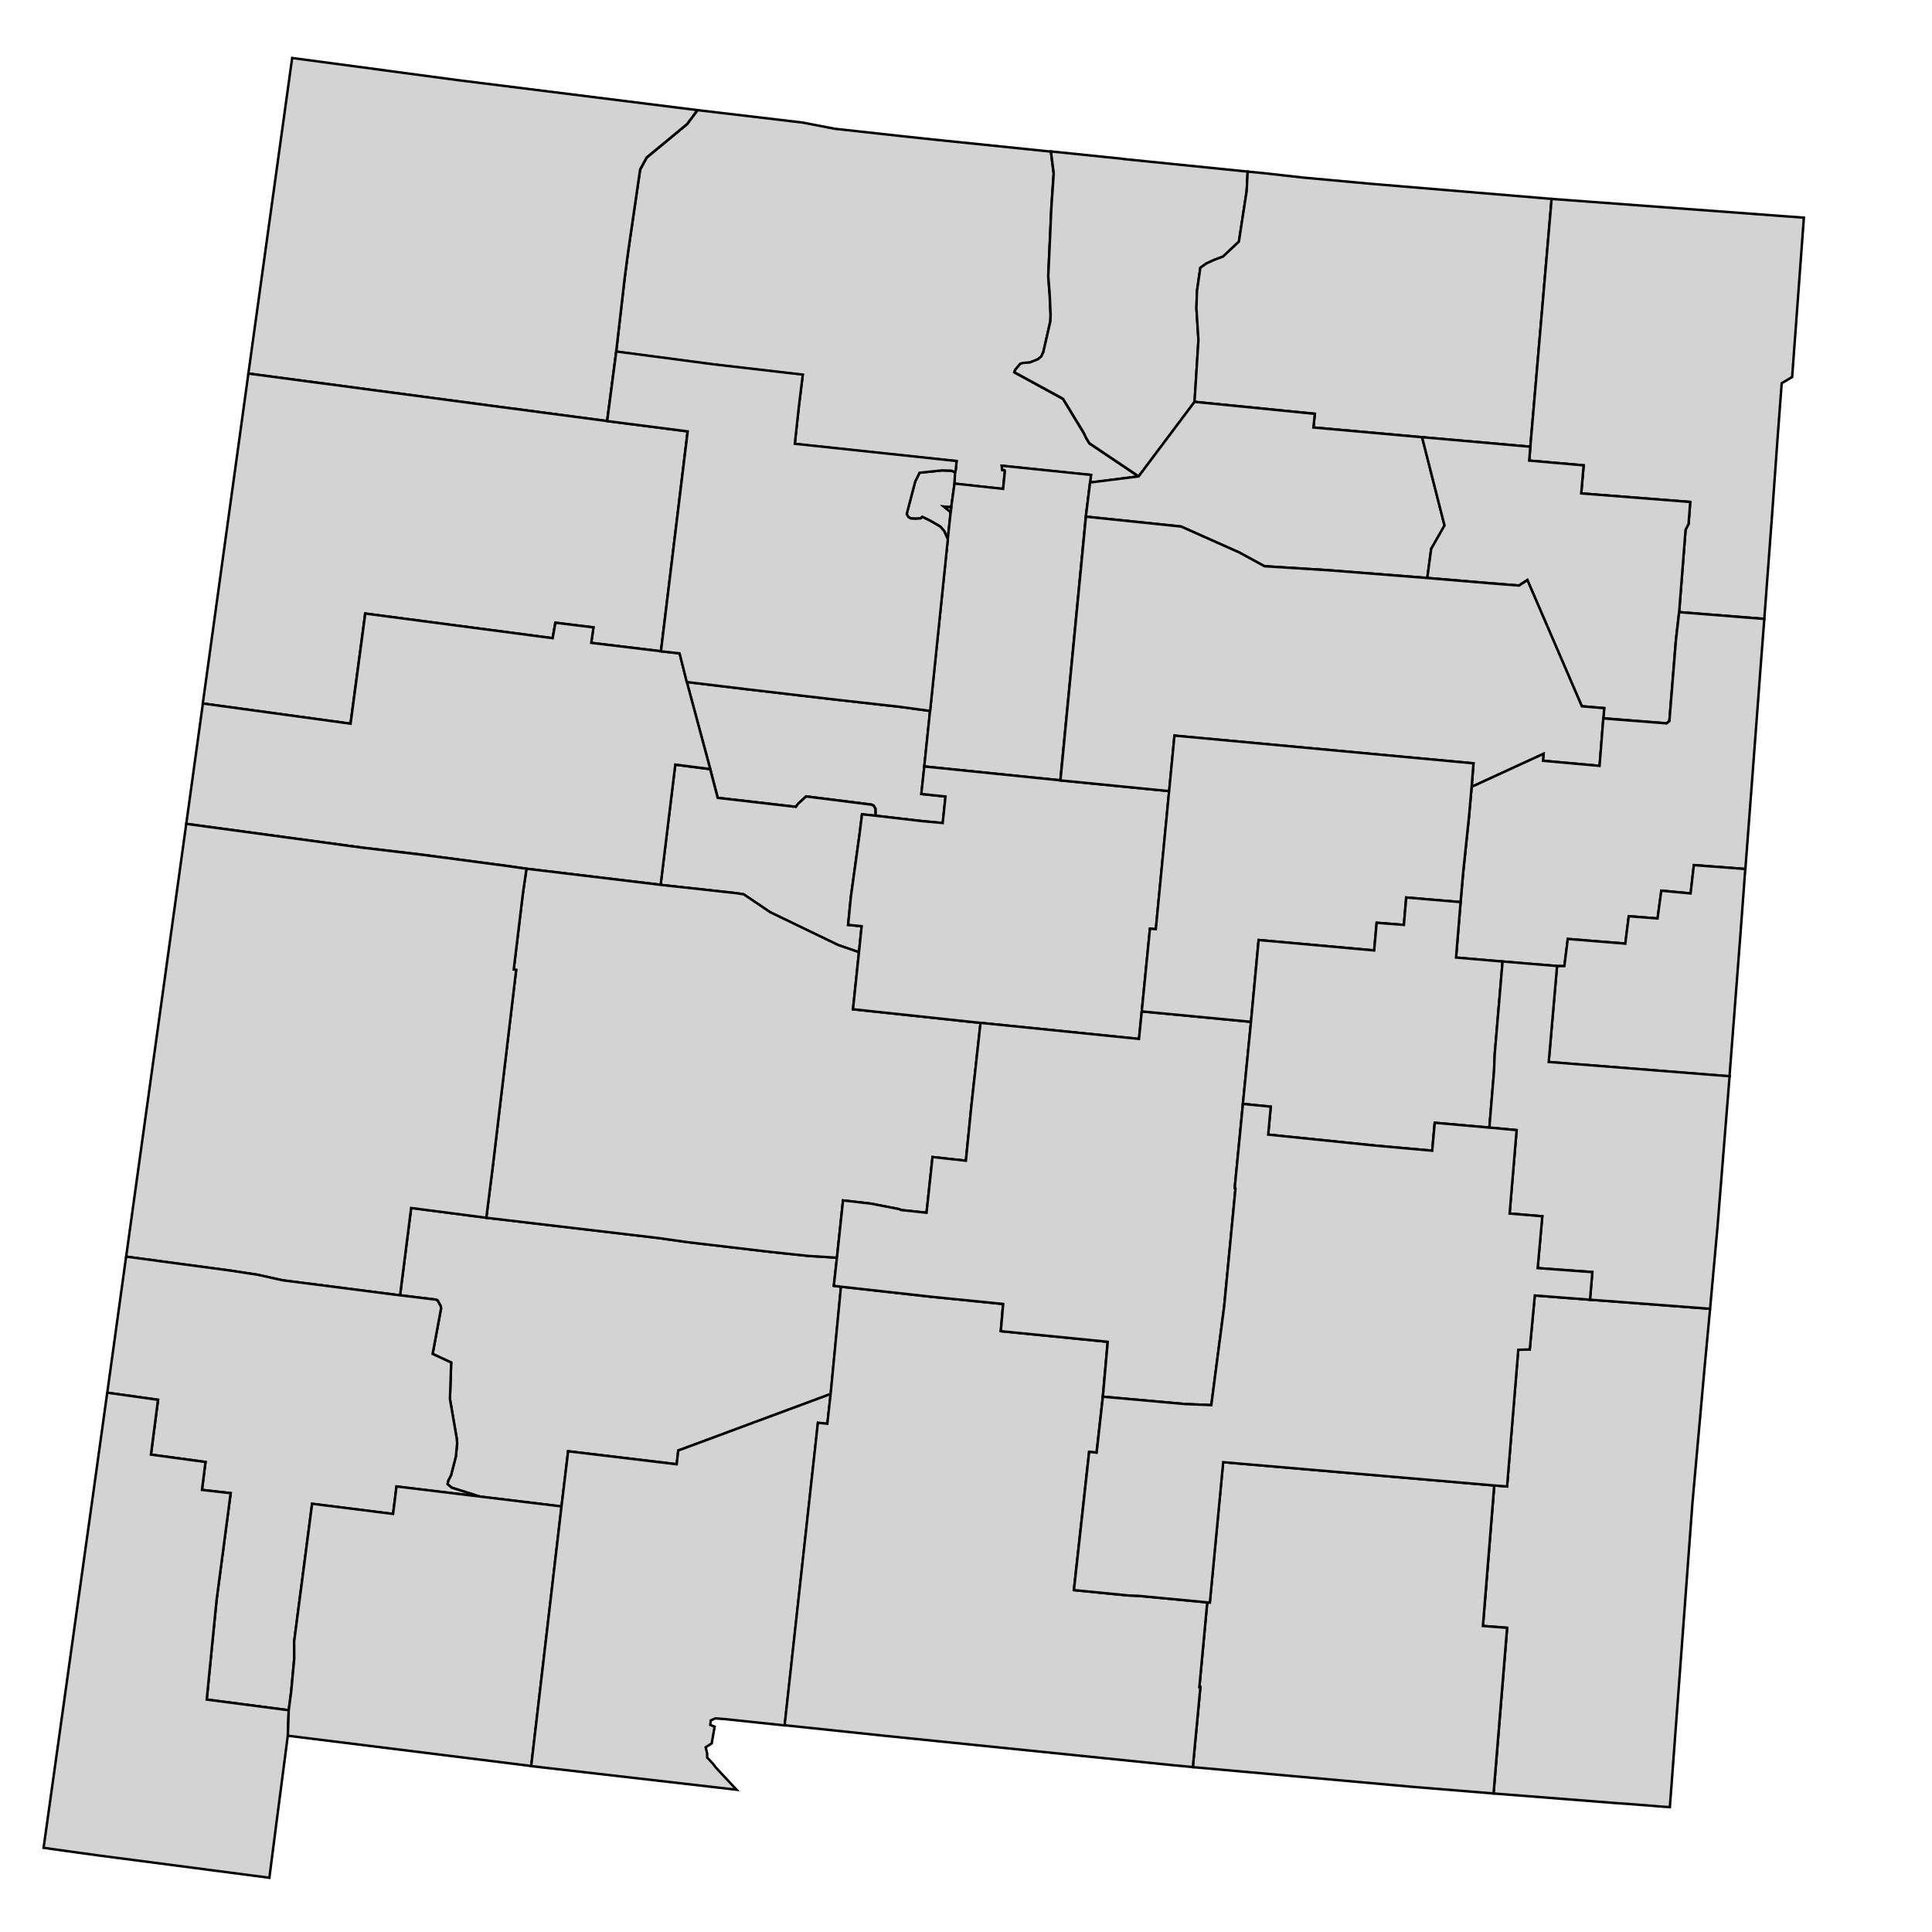
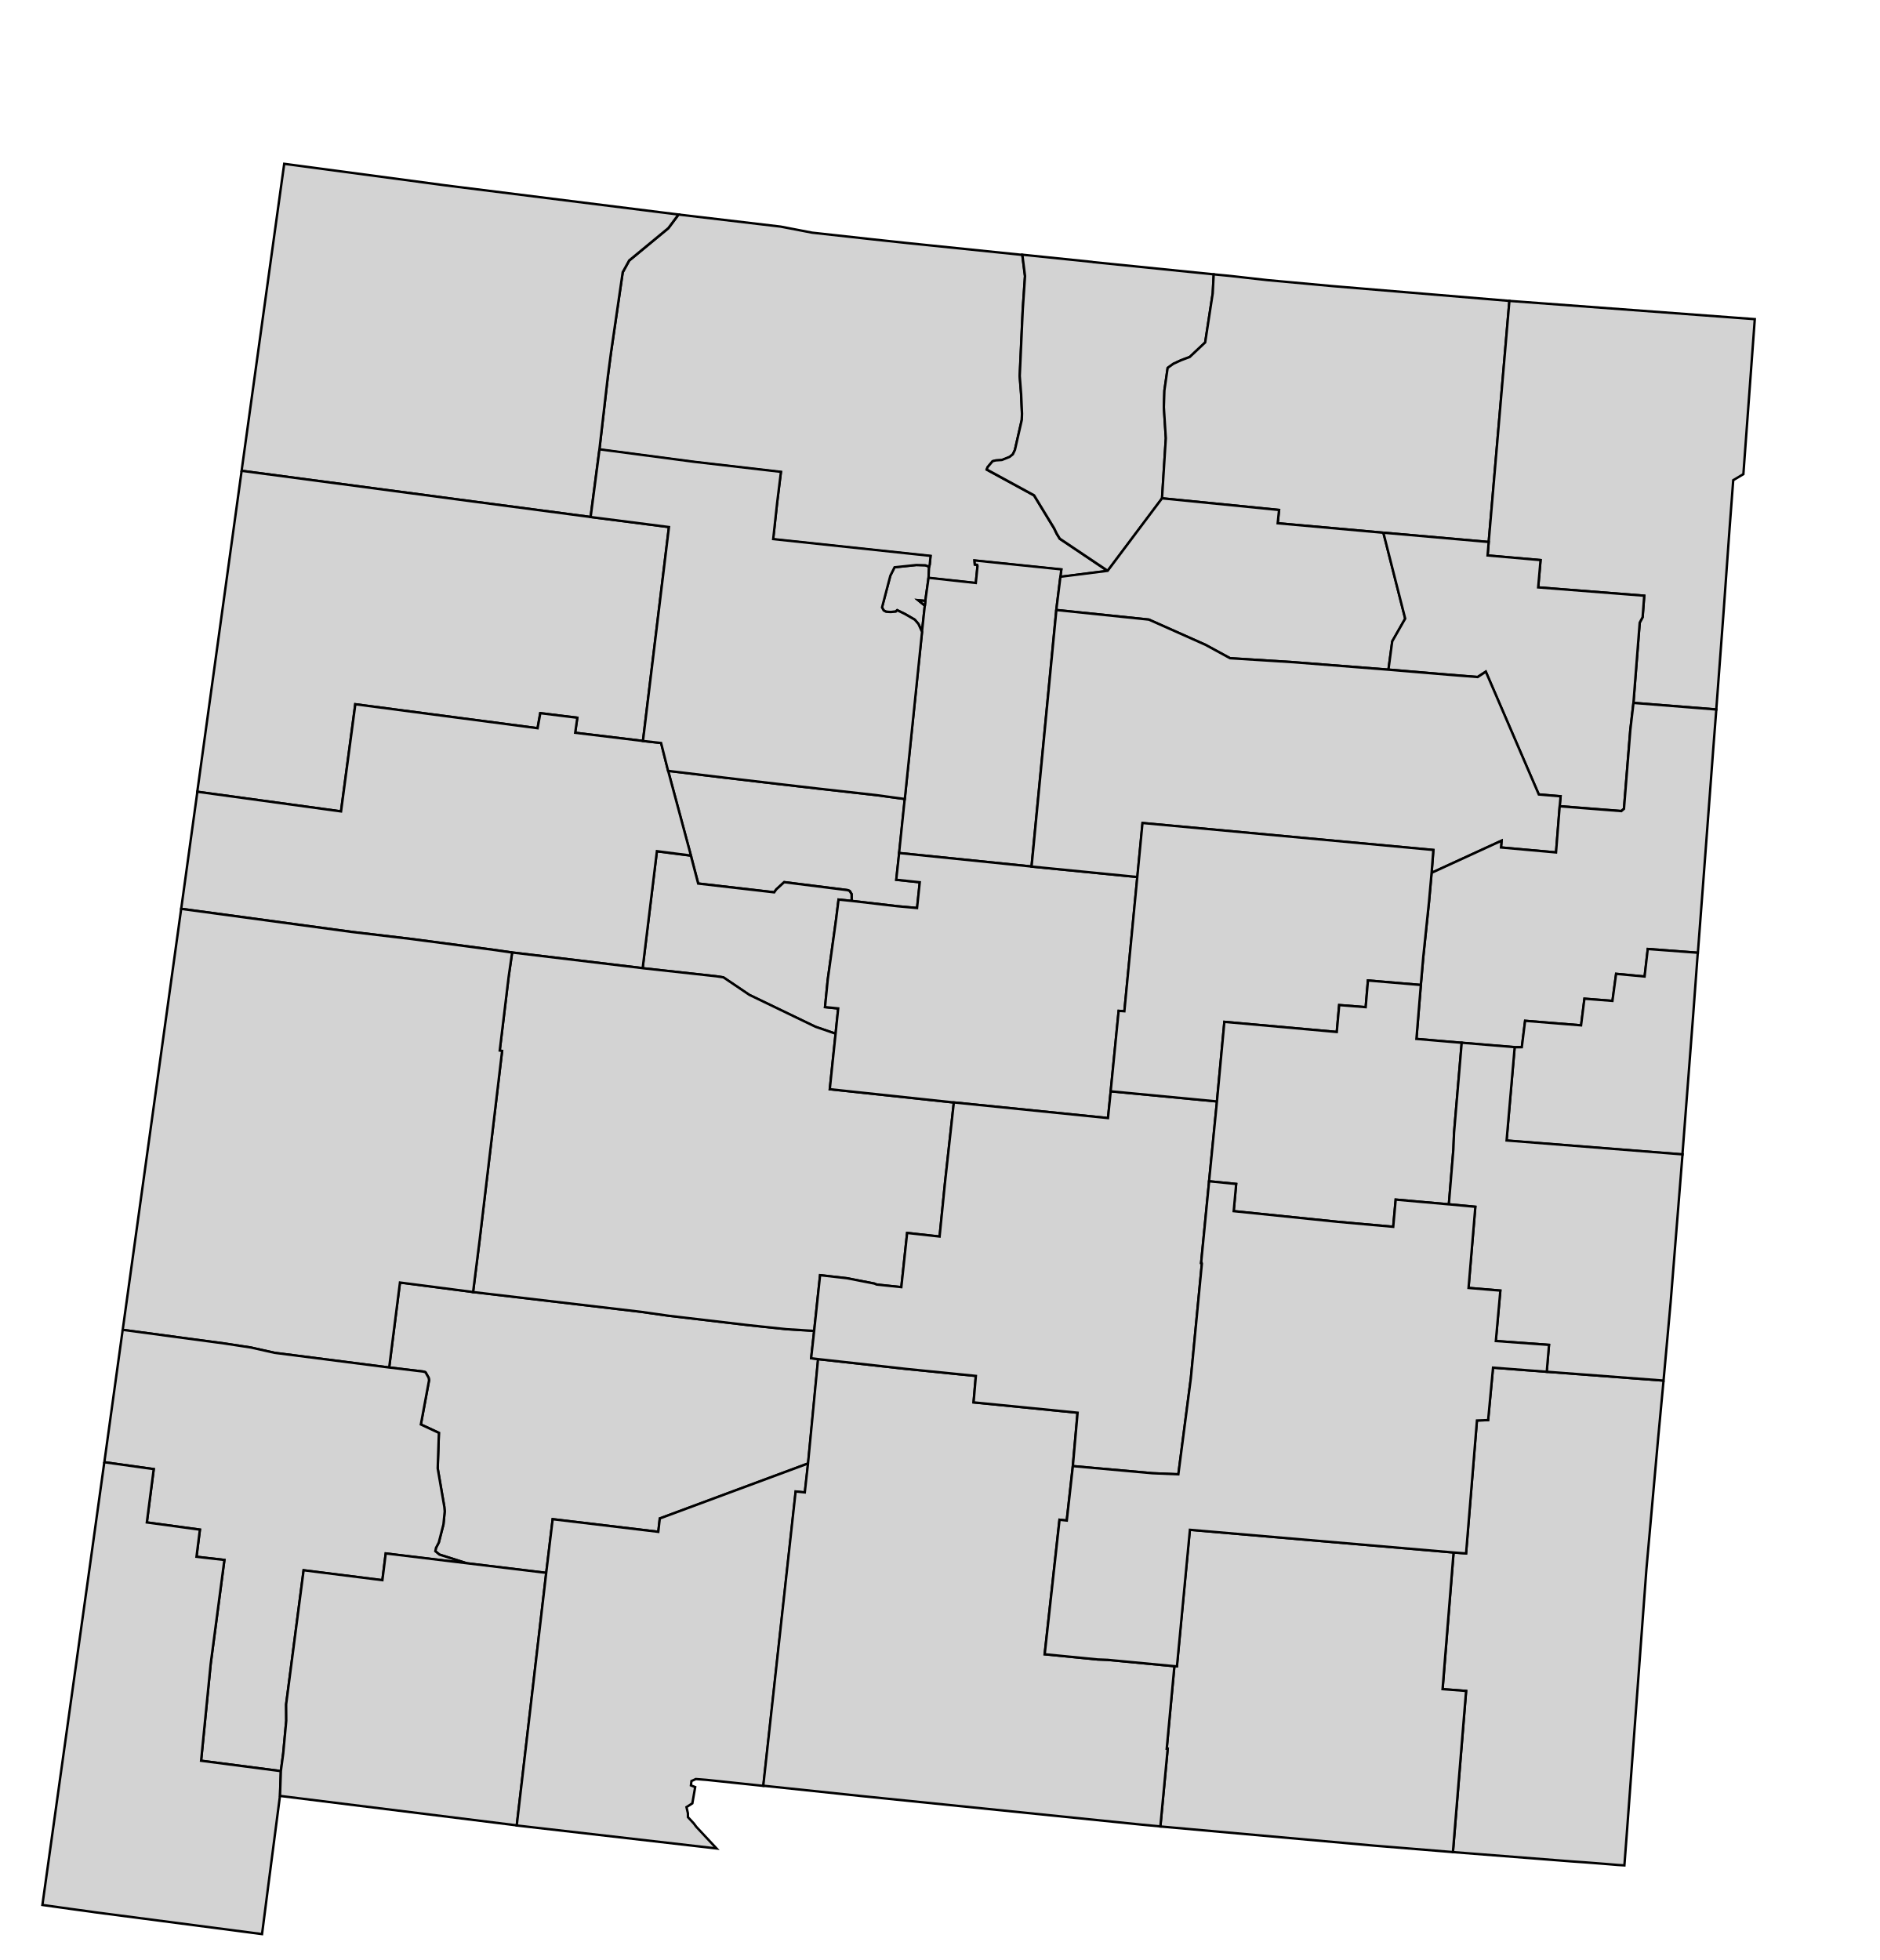
- <svg xmlns="http://www.w3.org/2000/svg" width="700" height="700" version="1.0">
-   <g id="county-group" class="counties" transform="scale(5), translate(-265 -315)" style="fill:#d3d3d3;stroke-width:.178;stroke:#000">
+ <svg xmlns="http://www.w3.org/2000/svg" width="700" height="730" version="1.0">
+   <g id="county_group" class="counties" transform="scale(5), translate(-265 -307)" style="fill:#d3d3d3;stroke-width:.178;stroke:#000">
    <path id="Lea__NM" class="35025" d="m388.92 409.84-0.394 4.195-0.884 9.868-1.487 20.056-0.152 1.993-0.476-0.03-1.091-0.09-1.367-0.106-1.004-0.07-1.141-0.09-7.691-0.603 0.982-12.004-1.753-0.135 0.82-10.182 0.924 0.07 0.811-9.902 0.832-0.028 0.366-3.909 4.001 0.307 8.704 0.658" />
    <path id="Eddy__NM" class="35015" d="m352.48 431.11 0.185 0.01 0.965-10.168 19.647 1.689-0.82 10.182 1.753 0.135-0.982 12.004-4.981-0.408-0.859-0.07-15.95-1.43 0.546-5.794h-0.073l0.571-6.14" />
    <path id="Los_Alamos__NM" class="35028" d="m334.21 349.21-0.039 0.822-0.242 1.727-0.53-0.05 0.451 0.369 0.039 0.06-0.209 1.929-0.266-0.588-0.273-0.321-0.747-0.433-0.563-0.273-0.112 0.103-0.378 0.03-0.337-0.02-0.185-0.1-0.121-0.224 0.62-2.363 0.312-0.625 1.624-0.17 0.667 0.02 0.289 0.102" />
    <path id="Rio_Arriba__NM" class="35039" d="m315.54 322.98 7.611 0.9 2.345 0.451 4.582 0.505 2.555 0.274 8.517 0.876 0.201 1.59-0.169 2.491-0.225 4.951 0.105 1.365 0.064 1.439-0.016 0.466-0.513 2.242-0.153 0.321-0.241 0.195-0.579 0.231-0.458 0.03-0.232 0.06-0.371 0.442-0.064 0.176 3.526 1.922 1.496 2.459 0.185 0.385 0.234 0.385 3.566 2.394-3.518 0.443 0.071-0.548-6.468-0.667 0.023 0.298 0.176 0.03 0.025 0.09-0.128 1.261-3.519-0.385 0.039-0.822 0.041-0.159 0.064-0.644-11.724-1.251 0.298-2.74 0.28-2.268-6.452-0.747-7.062-0.931 0.626-5.425 0.234-1.776 0.875-5.996 0.481-0.875 2.919-2.411 0.754-1.012" />
    <path id="San_Juan__NM" class="35045" d="m298.2 320.81 16.24 2.032 1.1 0.136-0.754 1.012-2.919 2.411-0.481 0.875-0.875 5.996-0.234 1.776-0.626 5.425-0.66 5.037-8.477-1.118-17.517-2.323 3.174-22.867 12.029 1.608" />
    <path id="McKinley__NM" class="35031" d="m283 342.07 17.517 2.323 8.477 1.118 5.834 0.747-1.936 15.935-5.053-0.611 0.161-1.118-2.758-0.34-0.201 1.12-13.58-1.785-0.041 0.323-1.022 7.659-10.703-1.464 3.304-23.908" />
    <path id="Bernalillo__NM" class="35001" d="m314.77 364.42 4.324 0.52 3.705 0.435 3.045 0.353 4.436 0.498 2.122 0.29-0.419 4.026-0.216 1.993 1.751 0.184-0.201 1.92-1.485-0.135-3.384-0.394-9e-3 -0.516-0.144-0.231-0.152-0.06-4.725-0.594-0.588 0.538-0.152 0.218-5.666-0.653-0.546-2.087-1.696-6.308" />
    <path id="Valencia__NM" class="35061" d="m316.46 370.73 0.546 2.087 5.666 0.653 0.152-0.218 0.588-0.538 4.725 0.594 0.152 0.06 0.144 0.231 9e-3 0.516-0.978-0.102-0.172 1.396-0.635 4.587-0.2 2.026 0.981 0.1-0.194 1.881-1.501-0.515-4.926-2.377-1.929-1.303-0.521-0.08-5.498-0.603 1.061-8.711 2.532 0.323" />
    <path id="Cibola__NM" class="35006" d="m314.77 364.42 1.696 6.308-2.532-0.323-1.061 8.711-9.722-1.166-1.271-0.184-6.21-0.822-4.468-0.529-12.705-1.719 1.205-8.718 10.703 1.464 1.022-7.659 0.041-0.323 13.58 1.785 0.201-1.12 2.758 0.34-0.161 1.118 5.053 0.611 1.349 0.15 0.523 2.077" />
    <path id="Sierra__NM" class="35051" d="m300.24 403.24 12.494 1.471 2.098 0.298 6.019 0.708 2.724 0.287 2.074 0.13-0.225 2.039 0.523 0.066-0.747 7.77-11.05 4.099-0.112 0.995-7.868-0.94-0.481 4.003-5.914-0.715-2.041-0.651-0.305-0.253 0.048-0.246 0.209-0.401 0.346-1.35 0.096-0.973-0.032-0.344-0.491-2.853 0.09-2.646-1.345-0.626 0.612-3.296-0.032-0.182-0.234-0.412-0.16-0.05-2.546-0.305 0.804-6.332 5.447 0.707" />
    <path id="Socorro__NM" class="35053" d="m312.87 379.12 5.498 0.603 0.521 0.08 1.929 1.303 4.926 2.377 1.501 0.515-0.433 4.138 9.241 0.988-0.658 5.971-0.403 4.018-2.418-0.267-0.433 4.036-1.842-0.194-0.16-0.07-2.057-0.4-1.992-0.226-0.442 4.147-2.074-0.13-2.724-0.287-6.019-0.708-2.098-0.298-12.494-1.471 0.474-3.76 1.688-14.199-0.176-0.03 0.665-5.512 0.259-1.792 9.722 1.166" />
    <path id="Catron__NM" class="35003" d="m303.15 377.95-0.259 1.792-0.665 5.512 0.176 0.03-1.688 14.199-0.474 3.76-5.447-0.707-0.804 6.332-8.533-1.093-1.762-0.394-1.952-0.299-7.602-1.018 4.356-31.363 12.705 1.719 4.468 0.53 6.21 0.821 1.271 0.184" />
    <path id="Grant__NM" class="35017" d="m274.14 406.06 7.602 1.018 1.952 0.299 1.762 0.394 8.533 1.093 2.546 0.305 0.16 0.05 0.234 0.412 0.032 0.182-0.612 3.296 1.345 0.626-0.09 2.646 0.491 2.853 0.032 0.344-0.096 0.973-0.346 1.35-0.209 0.401-0.048 0.246 0.305 0.253 2.041 0.651-6.042-0.731-0.25 1.991-5.867-0.738-1.302 9.986 9e-3 1.223-0.225 2.418-0.177 1.328-5.939-0.772 0.715-7.224 1.02-7.733-2.078-0.237 0.254-2.021-3.953-0.537 0.513-3.971-3.68-0.515 1.366-9.857" />
    <path id="Hidalgo__NM" class="35023" d="m272.77 415.92 3.68 0.515-0.513 3.971 3.953 0.537-0.254 2.021 2.078 0.237-1.02 7.733-0.715 7.224 5.939 0.772-0.064 1.856-0.845 6.484-0.489 3.8-12.496-1.632-0.193-0.03-1.542-0.21-2.131-0.298 3.496-24.959 1.116-8.021" />
    <path id="Luna__NM" class="35029" d="m305.69 424.16-2.195 18.811-17.636-2.193 0.064-1.856 0.177-1.328 0.225-2.418-9e-3 -1.223 1.302-9.986 5.867 0.738 0.25-1.991 6.042 0.731 5.914 0.715" />
    <path id="Dona_Ana__NM" class="35013" d="m325.2 416.01-0.242 2.17-0.683-0.07-2.41 21.92-4.227-0.447-0.799-0.062h-7e-3l-0.326 0.149-0.038 0.323 0.317 0.126-0.211 1.212-0.438 0.281 0.107 0.456 3e-3 0.291 0.435 0.468 0.185 0.249 1.51 1.615-14.883-1.711 2.195-18.811 0.481-4.003 7.868 0.94 0.112-0.995 11.05-4.099" />
    <path id="Taos__NM" class="35055" d="m346.38 326.52 9.032 0.915-0.073 1.415-0.562 3.657-1.15 1.084-0.642 0.241-0.579 0.267-0.424 0.305-0.242 1.678-0.041 1.246 0.146 2.314-0.282 4.475-4.051 5.4-3.566-2.394-0.234-0.385-0.185-0.385-1.496-2.459-3.526-1.922 0.064-0.176 0.371-0.442 0.232-0.06 0.458-0.03 0.579-0.231 0.241-0.195 0.153-0.321 0.513-2.242 0.016-0.466-0.064-1.439-0.105-1.365 0.225-4.951 0.169-2.491-0.201-1.59 5.224 0.538" />
    <path id="Santa_Fe__NM" class="35049" d="m334.17 350.04 3.519 0.385 0.128-1.261-0.025-0.09-0.176-0.03-0.023-0.298 6.468 0.667-0.071 0.548-0.307 2.474-1.847 19.111-9.861-1.006 0.419-4.026 1.285-12.446 0.248-2.307 0.242-1.727" />
    <path id="Otero__NM" class="35035" d="m325.94 408.24 6.556 0.73 5.192 0.522-0.169 1.97 7.747 0.77-0.353 3.978-0.453 4.055-0.54-0.059-1.105 10.019 3.938 0.387 0.747 0.03 4.981 0.472-0.571 6.141h0.073l-0.546 5.794-1.367-0.128-20.885-2.131-7.328-0.772 2.41-21.92 0.683 0.07 0.242-2.17 0.747-7.77" />
    <path id="Torrance__NM" class="35057" d="m341.84 371.55 7.882 0.777-0.965 10.004-0.426-0.03-0.594 5.994-0.201 1.992-11.483-1.164-9.241-0.988 0.433-4.138 0.194-1.881-0.981-0.1 0.2-2.026 0.635-4.587 0.172-1.396 0.978 0.102 3.384 0.394 1.485 0.135 0.201-1.92-1.751-0.184 0.216-1.993 9.861 1.006" />
    <path id="Lincoln__NM" class="35027" d="m347.74 388.29 7.914 0.755-0.587 5.947-0.594 6.075h0.039l0.016 0.06-0.82 8.536-0.932 7.158-1.936-0.08-5.921-0.531 0.353-3.978-7.747-0.77 0.169-1.97-5.192-0.522-6.556-0.73-0.523-0.066 0.225-2.039 0.442-4.147 1.992 0.226 2.057 0.4 0.16 0.07 1.842 0.194 0.433-4.036 2.418 0.267 0.403-4.018 0.658-5.971 11.483 1.164 0.201-1.991" />
    <path id="Colfax__NM" class="35007" d="m356.6 327.55 2.804 0.315 4.871 0.448 13.161 1.1-1.542 17.961-7.843-0.692-7.875-0.706 0.103-0.99-8.718-0.868 0.282-4.475-0.146-2.314 0.041-1.246 0.242-1.678 0.424-0.305 0.579-0.267 0.642-0.241 1.15-1.084 0.562-3.657 0.073-1.415 1.189 0.114" />
    <path id="Mora__NM" class="35033" d="m351.56 344.12 8.718 0.868-0.103 0.99 7.875 0.706 1.626 6.399-0.966 1.694-0.282 2.105-7.082-0.556-4.723-0.298-1.824-0.995-4.22-1.881-6.894-0.715 0.307-2.474 3.518-0.443 4.051-5.4" />
    <path id="Union__NM" class="35059" d="m394.19 330.66 1.526 0.113-0.85 11.547-0.756 0.449-0.28 3.705-0.435 6.074-0.547 7.298-6.17-0.491 0.467-5.97 0.216-0.409 0.121-1.599-7.9-0.62 0.177-2.033-3.946-0.346 0.082-1.003 1.542-17.961 16.754 1.246" />
    <path id="Harding__NM" class="35021" d="m368.05 346.68 7.843 0.692-0.082 1.003 3.946 0.346-0.177 2.033 7.9 0.62-0.121 1.599-0.216 0.409-0.467 5.97-0.234 2.019-0.474 5.872-0.2 0.168-4.589-0.36 0.066-0.74-1.624-0.137-3.946-9.145-0.607 0.398-2.175-0.173-4.466-0.376 0.282-2.105 0.966-1.694-1.626-6.399" />
    <path id="San_Miguel__NM" class="35047" d="m343.69 352.44 6.894 0.715 4.22 1.881 1.824 0.995 4.723 0.298 7.082 0.556 4.466 0.376 2.175 0.173 0.607-0.398 3.946 9.145 1.624 0.137-0.066 0.74-0.273 3.439-4.099-0.369 0.041-0.506-5.208 2.392 0.13-1.697-21.665-2.008-0.385 4.019-7.882-0.777 1.847-19.111" />
    <path id="Quay__NM" class="35037" d="m386.68 359.36 6.17 0.491-0.209 2.694-0.763 10.139-0.401 5.286-3.728-0.28-0.236 2.051-2.123-0.199-0.272 2.014-2.087-0.163-0.25 1.985-4.17-0.337-0.244 1.964-0.535 4e-3 -3.946-0.328-3.375-0.289 0.33-4.017 0.184-2.107 0.426-4.09 0.193-2.163 5.208-2.392-0.041 0.506 4.099 0.369 0.273-3.439 4.589 0.36 0.2-0.168 0.474-5.872 0.234-2.019" />
    <path id="Guadalupe__NM" class="35019" d="m371.64 372.01-0.193 2.163-0.426 4.09-0.184 2.107-3.938-0.333-0.17 1.986-1.972-0.155-0.181 2.004-8.372-0.754-0.554 5.928-7.914-0.755 0.594-5.994 0.426 0.03 1.35-14.023 21.665 2.008-0.13 1.697" />
    <path id="De_Baca__NM" class="35011" d="m370.84 380.37-0.33 4.017 3.375 0.289-0.571 6.716-0.05 1.239-0.337 4.081-3.962-0.353-0.185 2.025-4.136-0.371-7.748-0.795 0.185-2.025-2.016-0.2 0.587-5.947 0.554-5.928 8.372 0.754 0.181-2.004 1.972 0.155 0.17-1.986 3.938 0.333" />
    <path id="Curry__NM" class="35009" d="m391.47 377.97-0.353 4.766-0.772 10.021-0.016 0.241-13.106-1.036 0.603-6.953 0.535-4e-3 0.244-1.964 4.17 0.337 0.25-1.985 2.087 0.163 0.272-2.014 2.123 0.199 0.236-2.051 3.728 0.28" />
    <path id="Roosevelt__NM" class="35041" d="m377.83 385-0.603 6.953 13.106 1.036-0.884 11.009-0.53 5.841-8.704-0.658 0.169-2.002-3.962-0.289 0.337-3.755-2.369-0.199 0.506-6.044-1.97-0.184 0.337-4.081 0.05-1.239 0.571-6.716 3.946 0.328" />
    <path id="Chaves__NM" class="35005" d="m372.93 396.71 1.97 0.184-0.506 6.044 2.369 0.199-0.337 3.755 3.962 0.289-0.169 2.002-4.001-0.307-0.366 3.909-0.832 0.028-0.811 9.902-0.924-0.07-19.647-1.689-0.965 10.168-0.185-0.01-4.981-0.472-0.747-0.03-3.938-0.387 1.105-10.019 0.54 0.059 0.453-4.055 5.921 0.531 1.936 0.08 0.932-7.158 0.82-8.536-0.016-0.06h-0.039l0.594-6.074 2.016 0.2-0.185 2.025 7.748 0.795 4.136 0.371 0.185-2.025 3.962 0.353" />
    <path id="Sandoval__NM" class="35043" d="m309.66 340.47 7.062 0.931 6.452 0.747-0.28 2.268-0.298 2.74 11.724 1.251-0.064 0.644-0.041 0.159-0.289-0.102-0.667-0.02-1.624 0.17-0.312 0.625-0.62 2.363 0.121 0.224 0.185 0.1 0.337 0.02 0.378-0.03 0.112-0.103 0.563 0.273 0.747 0.433 0.273 0.321 0.266 0.588-1.285 12.446-2.122-0.29-4.436-0.498-3.045-0.353-3.705-0.435-4.324-0.52-0.523-2.077-1.349-0.15 1.936-15.935-5.834-0.747 0.66-5.037m24.235 11.667-0.039-0.06-0.451-0.369 0.53 0.05-0.039 0.378" />
  </g>
+   <text x="10" y="50" font-size="50" fill="black" visibility="hidden">Lea
+     <set attributeName="visibility" from="visible" to="hidden" begin="county_group.mouseover" />
+     <set attributeName="visibility" from="hidden" to="visible" begin="Lea__NM.mouseover" end="Lea__NM.mouseout" />
+   </text>
+   <text x="10" y="50" font-size="50" fill="black" visibility="hidden">Eddy
+     <set attributeName="visibility" from="visible" to="hidden" begin="county_group.mouseover" />
+     <set attributeName="visibility" from="hidden" to="visible" begin="Eddy__NM.mouseover" end="Eddy__NM.mouseout" />
+   </text>
+   <text x="10" y="50" font-size="50" fill="black" visibility="hidden">Los Alamos
+     <set attributeName="visibility" from="visible" to="hidden" begin="county_group.mouseover" />
+     <set attributeName="visibility" from="hidden" to="visible" begin="Los_Alamos__NM.mouseover" end="Los_Alamos__NM.mouseout" />
+   </text>
+   <text x="10" y="50" font-size="50" fill="black" visibility="hidden">Rio Arriba
+     <set attributeName="visibility" from="visible" to="hidden" begin="county_group.mouseover" />
+     <set attributeName="visibility" from="hidden" to="visible" begin="Rio_Arriba__NM.mouseover" end="Rio_Arriba__NM.mouseout" />
+   </text>
+   <text x="10" y="50" font-size="50" fill="black" visibility="hidden">San Juan
+     <set attributeName="visibility" from="visible" to="hidden" begin="county_group.mouseover" />
+     <set attributeName="visibility" from="hidden" to="visible" begin="San_Juan__NM.mouseover" end="San_Juan__NM.mouseout" />
+   </text>
+   <text x="10" y="50" font-size="50" fill="black" visibility="hidden">McKinley
+     <set attributeName="visibility" from="visible" to="hidden" begin="county_group.mouseover" />
+     <set attributeName="visibility" from="hidden" to="visible" begin="McKinley__NM.mouseover" end="McKinley__NM.mouseout" />
+   </text>
+   <text x="10" y="50" font-size="50" fill="black" visibility="hidden">Bernalillo
+     <set attributeName="visibility" from="visible" to="hidden" begin="county_group.mouseover" />
+     <set attributeName="visibility" from="hidden" to="visible" begin="Bernalillo__NM.mouseover" end="Bernalillo__NM.mouseout" />
+   </text>
+   <text x="10" y="50" font-size="50" fill="black" visibility="hidden">Valencia
+     <set attributeName="visibility" from="visible" to="hidden" begin="county_group.mouseover" />
+     <set attributeName="visibility" from="hidden" to="visible" begin="Valencia__NM.mouseover" end="Valencia__NM.mouseout" />
+   </text>
+   <text x="10" y="50" font-size="50" fill="black" visibility="hidden">Cibola
+     <set attributeName="visibility" from="visible" to="hidden" begin="county_group.mouseover" />
+     <set attributeName="visibility" from="hidden" to="visible" begin="Cibola__NM.mouseover" end="Cibola__NM.mouseout" />
+   </text>
+   <text x="10" y="50" font-size="50" fill="black" visibility="hidden">Sierra
+     <set attributeName="visibility" from="visible" to="hidden" begin="county_group.mouseover" />
+     <set attributeName="visibility" from="hidden" to="visible" begin="Sierra__NM.mouseover" end="Sierra__NM.mouseout" />
+   </text>
+   <text x="10" y="50" font-size="50" fill="black" visibility="hidden">Socorro
+     <set attributeName="visibility" from="visible" to="hidden" begin="county_group.mouseover" />
+     <set attributeName="visibility" from="hidden" to="visible" begin="Socorro__NM.mouseover" end="Socorro__NM.mouseout" />
+   </text>
+   <text x="10" y="50" font-size="50" fill="black" visibility="hidden">Catron
+     <set attributeName="visibility" from="visible" to="hidden" begin="county_group.mouseover" />
+     <set attributeName="visibility" from="hidden" to="visible" begin="Catron__NM.mouseover" end="Catron__NM.mouseout" />
+   </text>
+   <text x="10" y="50" font-size="50" fill="black" visibility="hidden">Grant
+     <set attributeName="visibility" from="visible" to="hidden" begin="county_group.mouseover" />
+     <set attributeName="visibility" from="hidden" to="visible" begin="Grant__NM.mouseover" end="Grant__NM.mouseout" />
+   </text>
+   <text x="10" y="50" font-size="50" fill="black" visibility="hidden">Hidalgo
+     <set attributeName="visibility" from="visible" to="hidden" begin="county_group.mouseover" />
+     <set attributeName="visibility" from="hidden" to="visible" begin="Hidalgo__NM.mouseover" end="Hidalgo__NM.mouseout" />
+   </text>
+   <text x="10" y="50" font-size="50" fill="black" visibility="hidden">Luna
+     <set attributeName="visibility" from="visible" to="hidden" begin="county_group.mouseover" />
+     <set attributeName="visibility" from="hidden" to="visible" begin="Luna__NM.mouseover" end="Luna__NM.mouseout" />
+   </text>
+   <text x="10" y="50" font-size="50" fill="black" visibility="hidden">Dona Ana
+     <set attributeName="visibility" from="visible" to="hidden" begin="county_group.mouseover" />
+     <set attributeName="visibility" from="hidden" to="visible" begin="Dona_Ana__NM.mouseover" end="Dona_Ana__NM.mouseout" />
+   </text>
+   <text x="10" y="50" font-size="50" fill="black" visibility="hidden">Taos
+     <set attributeName="visibility" from="visible" to="hidden" begin="county_group.mouseover" />
+     <set attributeName="visibility" from="hidden" to="visible" begin="Taos__NM.mouseover" end="Taos__NM.mouseout" />
+   </text>
+   <text x="10" y="50" font-size="50" fill="black" visibility="hidden">Santa Fe
+     <set attributeName="visibility" from="visible" to="hidden" begin="county_group.mouseover" />
+     <set attributeName="visibility" from="hidden" to="visible" begin="Santa_Fe__NM.mouseover" end="Santa_Fe__NM.mouseout" />
+   </text>
+   <text x="10" y="50" font-size="50" fill="black" visibility="hidden">Otero
+     <set attributeName="visibility" from="visible" to="hidden" begin="county_group.mouseover" />
+     <set attributeName="visibility" from="hidden" to="visible" begin="Otero__NM.mouseover" end="Otero__NM.mouseout" />
+   </text>
+   <text x="10" y="50" font-size="50" fill="black" visibility="hidden">Torrance
+     <set attributeName="visibility" from="visible" to="hidden" begin="county_group.mouseover" />
+     <set attributeName="visibility" from="hidden" to="visible" begin="Torrance__NM.mouseover" end="Torrance__NM.mouseout" />
+   </text>
+   <text x="10" y="50" font-size="50" fill="black" visibility="hidden">Lincoln
+     <set attributeName="visibility" from="visible" to="hidden" begin="county_group.mouseover" />
+     <set attributeName="visibility" from="hidden" to="visible" begin="Lincoln__NM.mouseover" end="Lincoln__NM.mouseout" />
+   </text>
+   <text x="10" y="50" font-size="50" fill="black" visibility="hidden">Colfax
+     <set attributeName="visibility" from="visible" to="hidden" begin="county_group.mouseover" />
+     <set attributeName="visibility" from="hidden" to="visible" begin="Colfax__NM.mouseover" end="Colfax__NM.mouseout" />
+   </text>
+   <text x="10" y="50" font-size="50" fill="black" visibility="hidden">Mora
+     <set attributeName="visibility" from="visible" to="hidden" begin="county_group.mouseover" />
+     <set attributeName="visibility" from="hidden" to="visible" begin="Mora__NM.mouseover" end="Mora__NM.mouseout" />
+   </text>
+   <text x="10" y="50" font-size="50" fill="black" visibility="hidden">Union
+     <set attributeName="visibility" from="visible" to="hidden" begin="county_group.mouseover" />
+     <set attributeName="visibility" from="hidden" to="visible" begin="Union__NM.mouseover" end="Union__NM.mouseout" />
+   </text>
+   <text x="10" y="50" font-size="50" fill="black" visibility="hidden">Harding
+     <set attributeName="visibility" from="visible" to="hidden" begin="county_group.mouseover" />
+     <set attributeName="visibility" from="hidden" to="visible" begin="Harding__NM.mouseover" end="Harding__NM.mouseout" />
+   </text>
+   <text x="10" y="50" font-size="50" fill="black" visibility="hidden">San Miguel
+     <set attributeName="visibility" from="visible" to="hidden" begin="county_group.mouseover" />
+     <set attributeName="visibility" from="hidden" to="visible" begin="San_Miguel__NM.mouseover" end="San_Miguel__NM.mouseout" />
+   </text>
+   <text x="10" y="50" font-size="50" fill="black" visibility="hidden">Quay
+     <set attributeName="visibility" from="visible" to="hidden" begin="county_group.mouseover" />
+     <set attributeName="visibility" from="hidden" to="visible" begin="Quay__NM.mouseover" end="Quay__NM.mouseout" />
+   </text>
+   <text x="10" y="50" font-size="50" fill="black" visibility="hidden">Guadalupe
+     <set attributeName="visibility" from="visible" to="hidden" begin="county_group.mouseover" />
+     <set attributeName="visibility" from="hidden" to="visible" begin="Guadalupe__NM.mouseover" end="Guadalupe__NM.mouseout" />
+   </text>
+   <text x="10" y="50" font-size="50" fill="black" visibility="hidden">De Baca
+     <set attributeName="visibility" from="visible" to="hidden" begin="county_group.mouseover" />
+     <set attributeName="visibility" from="hidden" to="visible" begin="De_Baca__NM.mouseover" end="De_Baca__NM.mouseout" />
+   </text>
+   <text x="10" y="50" font-size="50" fill="black" visibility="hidden">Curry
+     <set attributeName="visibility" from="visible" to="hidden" begin="county_group.mouseover" />
+     <set attributeName="visibility" from="hidden" to="visible" begin="Curry__NM.mouseover" end="Curry__NM.mouseout" />
+   </text>
+   <text x="10" y="50" font-size="50" fill="black" visibility="hidden">Roosevelt
+     <set attributeName="visibility" from="visible" to="hidden" begin="county_group.mouseover" />
+     <set attributeName="visibility" from="hidden" to="visible" begin="Roosevelt__NM.mouseover" end="Roosevelt__NM.mouseout" />
+   </text>
+   <text x="10" y="50" font-size="50" fill="black" visibility="hidden">Chaves
+     <set attributeName="visibility" from="visible" to="hidden" begin="county_group.mouseover" />
+     <set attributeName="visibility" from="hidden" to="visible" begin="Chaves__NM.mouseover" end="Chaves__NM.mouseout" />
+   </text>
+   <text x="10" y="50" font-size="50" fill="black" visibility="hidden">Sandoval
+     <set attributeName="visibility" from="visible" to="hidden" begin="county_group.mouseover" />
+     <set attributeName="visibility" from="hidden" to="visible" begin="Sandoval__NM.mouseover" end="Sandoval__NM.mouseout" />
+   </text>
</svg>
